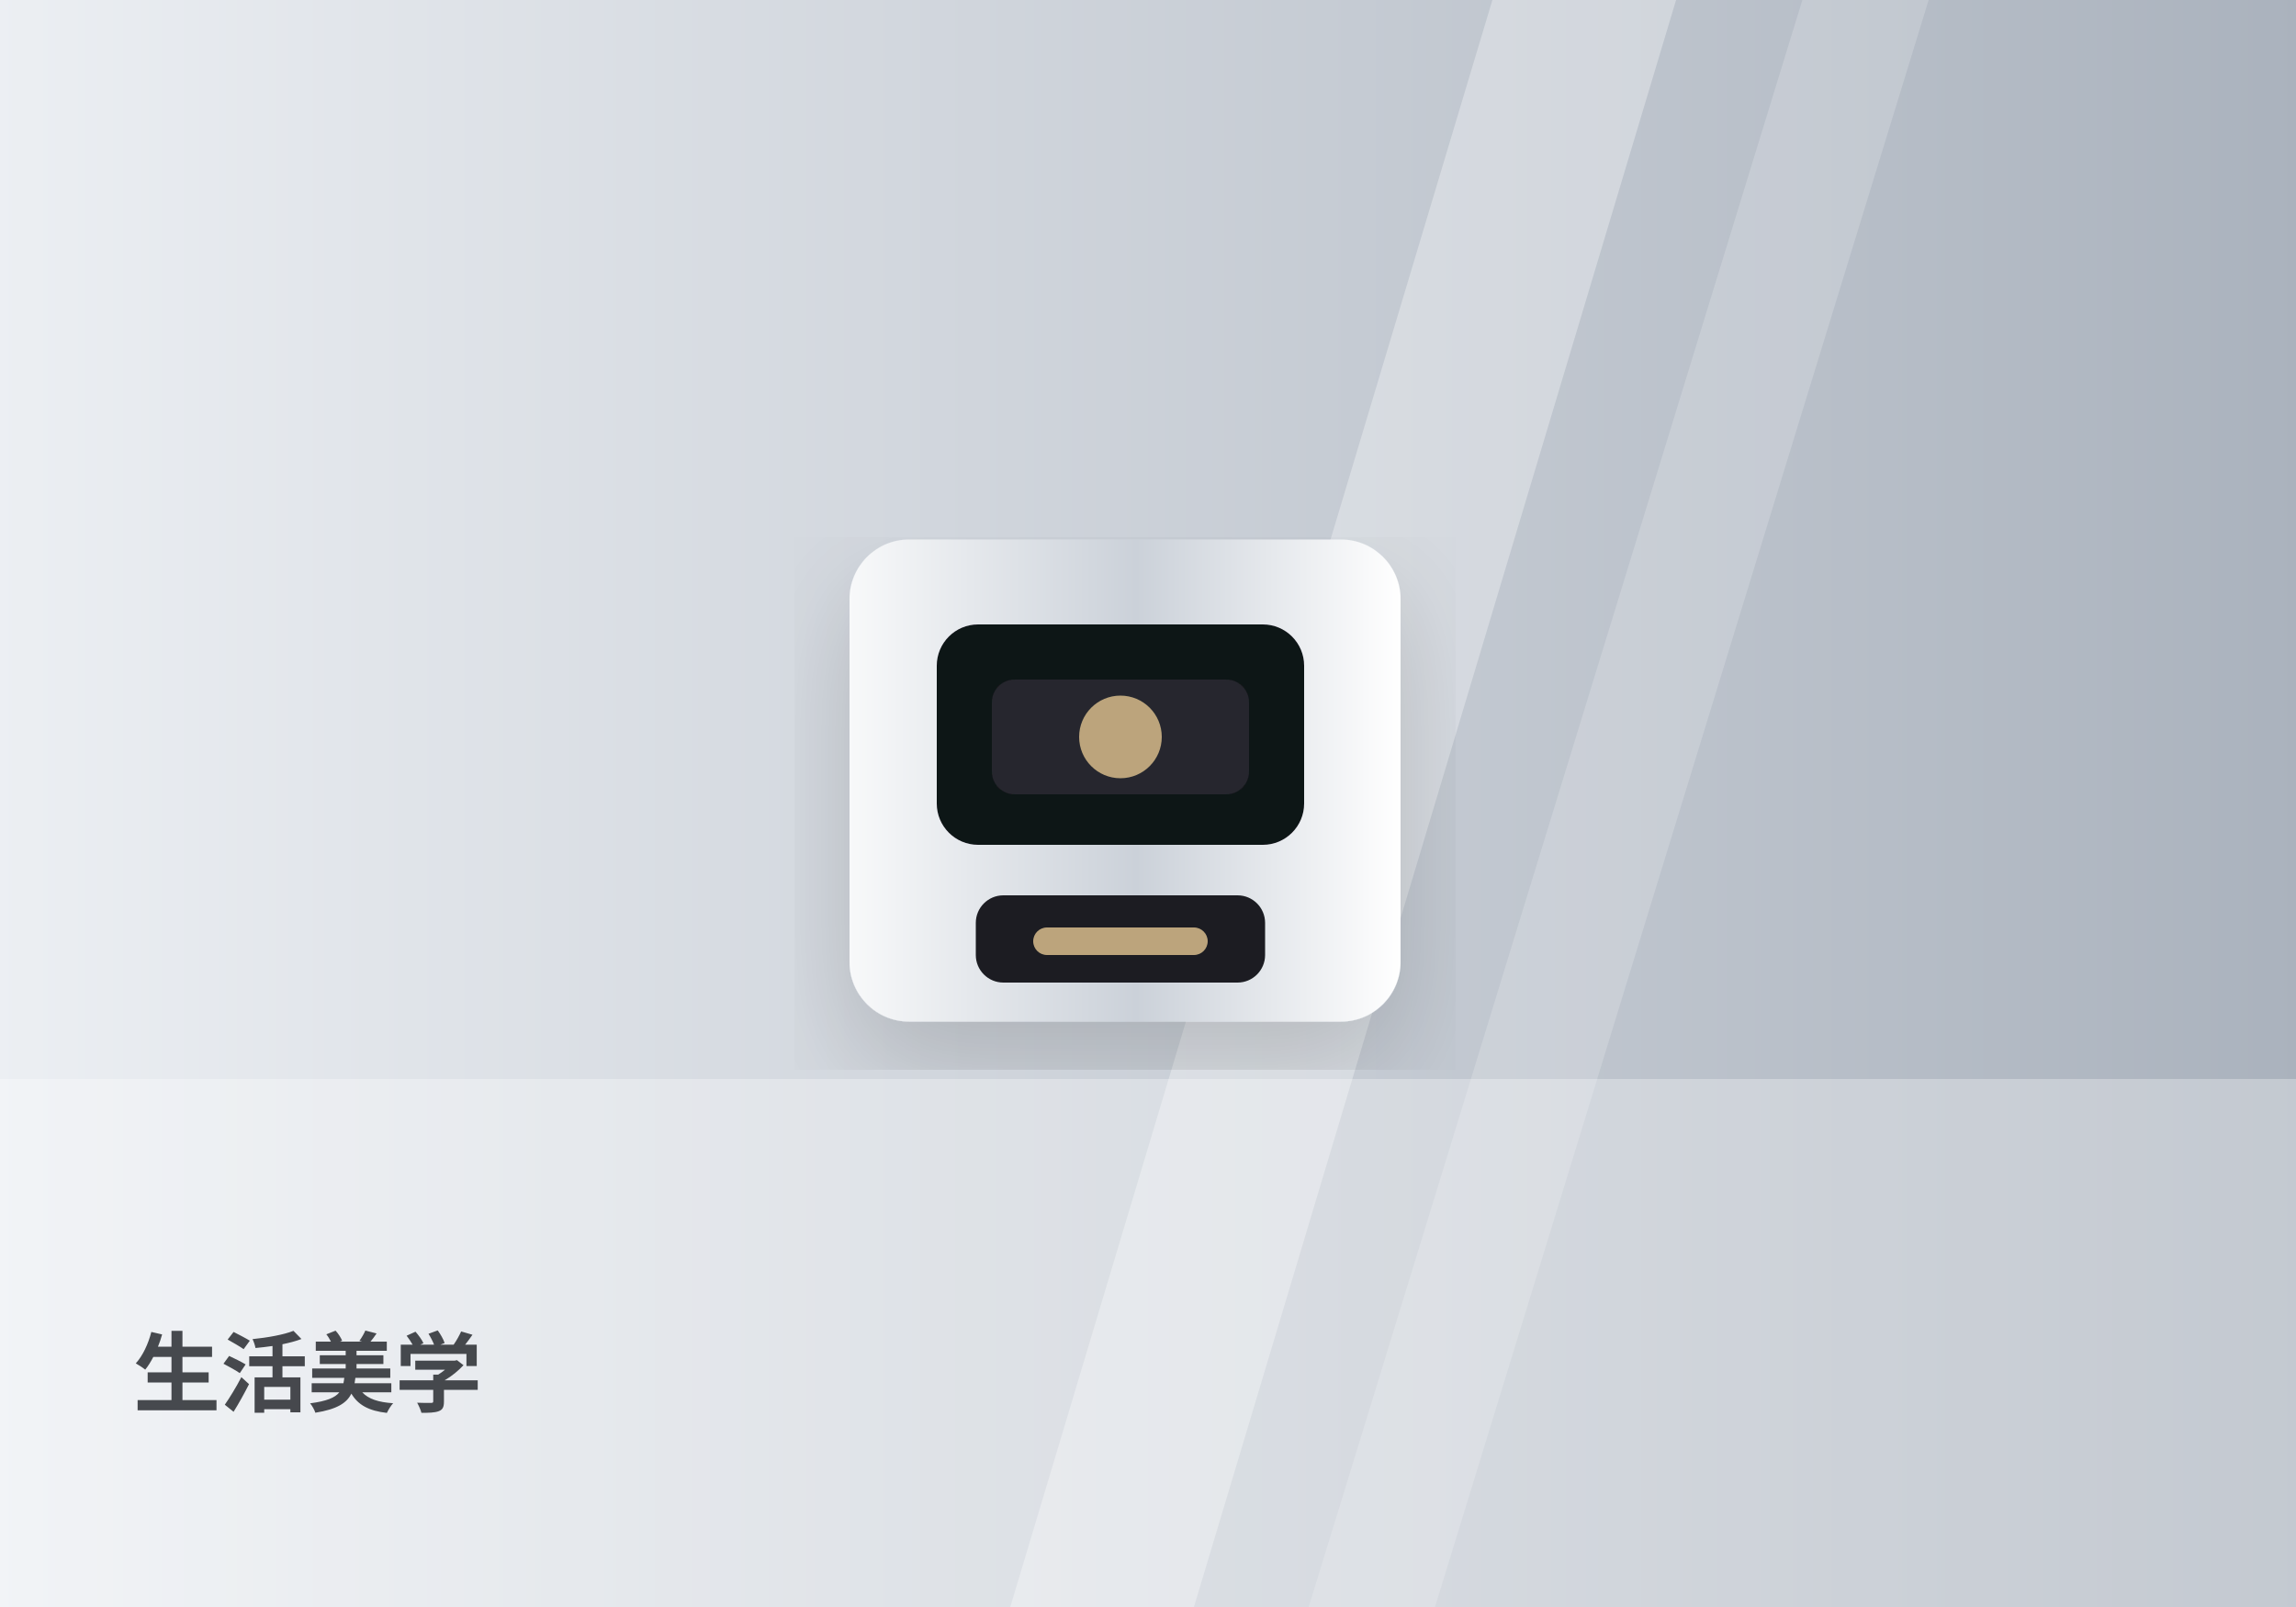
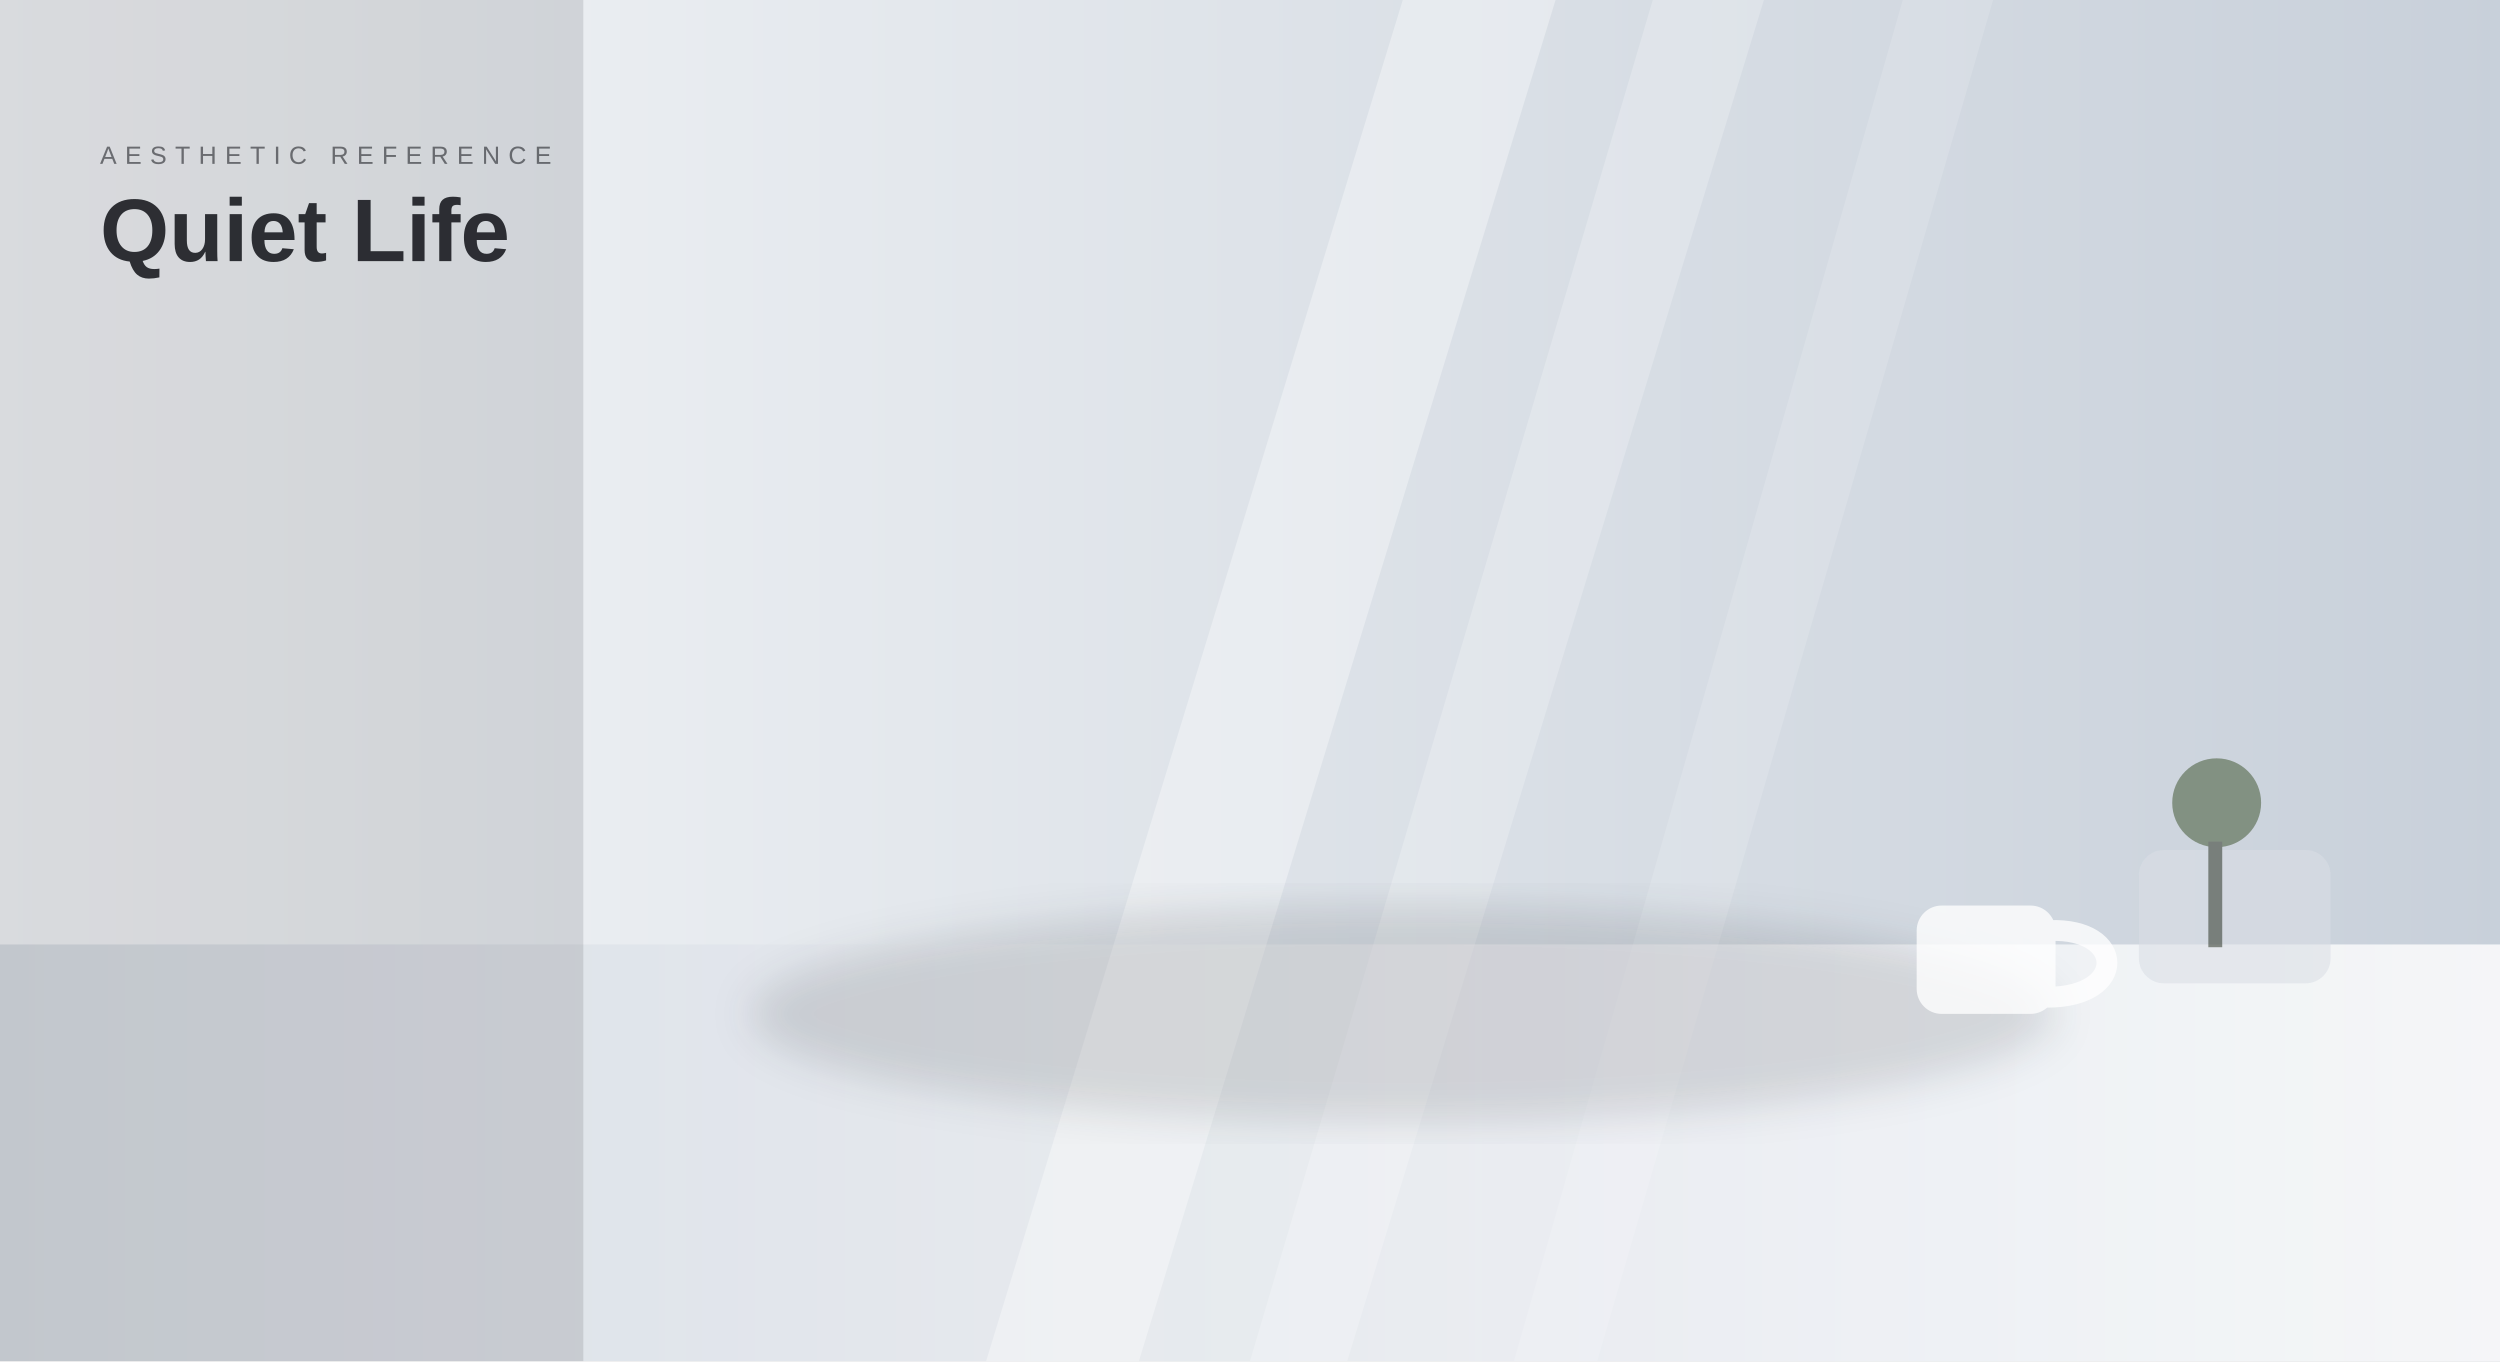
- <svg xmlns="http://www.w3.org/2000/svg" width="1000" height="700" viewBox="0 0 1000 700">
+ <svg xmlns="http://www.w3.org/2000/svg" width="1800" height="980" viewBox="0 0 1800 980">
  <defs>
-     <linearGradient id="g" x1="0" x2="1">
-       <stop offset="0" stop-color="#eceff3" />
-       <stop offset="1" stop-color="#aab2bd" />
+     <linearGradient id="bg" x1="0" x2="1">
+       <stop offset="0" stop-color="#f4f6f8" />
+       <stop offset="1" stop-color="#c8d0da" />
    </linearGradient>
-     <linearGradient id="m" x1="0" x2="1">
+     <linearGradient id="desk" x1="0" x2="1">
+       <stop offset="0" stop-color="#d8dde4" />
+       <stop offset="1" stop-color="#f8f9fb" />
+     </linearGradient>
+     <linearGradient id="metal" x1="0" x2="1">
      <stop offset="0" stop-color="#f8f9fa" />
-       <stop offset=".52" stop-color="#cbd1d9" />
-       <stop offset="1" stop-color="#ffffff" />
+       <stop offset=".35" stop-color="#bfc7d1" />
+       <stop offset=".62" stop-color="#ffffff" />
+       <stop offset="1" stop-color="#d2d8e0" />
    </linearGradient>
    <filter id="sd">
-       <feDropShadow dx="0" dy="20" stdDeviation="24" flood-color="#000" flood-opacity=".16" />
+       <feDropShadow dx="0" dy="26" stdDeviation="36" flood-color="#101216" flood-opacity=".20" />
+     </filter>
+     <filter id="blur">
+       <feGaussianBlur stdDeviation="14" />
    </filter>
  </defs>
-   <rect width="1000" height="700" fill="url(#g)" />
-   <rect x="0" y="470" width="1000" height="230" fill="#ffffff" opacity=".30" />
-   <polygon points="650,0 730,0 520,700 440,700" fill="#fff" opacity=".32" />
-   <polygon points="785,0 840,0 625,700 570,700" fill="#fff" opacity=".18" />
-   <g filter="url(#sd)">
-     <rect x="370" y="235" width="240" height="210" rx="26" fill="url(#m)" />
-     <rect x="408" y="272" width="160" height="96" rx="18" fill="#111319" />
-     <rect x="432" y="296" width="112" height="50" rx="10" fill="#25282d" />
-     <circle cx="488" cy="321" r="18" fill="#bca47c" />
-     <rect x="425" y="390" width="126" height="38" rx="12" fill="#1b1d22" />
-     <rect x="450" y="404" width="76" height="12" rx="6" fill="#bca47c" />
+   <rect width="1800" height="980" fill="url(#bg)" />
+   <rect y="680" width="1800" height="300" fill="url(#desk)" opacity=".92" />
+   <rect x="0" y="0" width="420" height="980" fill="#111318" opacity=".12" />
+   <polygon points="1010,0 1120,0 820,980 710,980" fill="#fff" opacity=".34" />
+   <polygon points="1190,0 1270,0 970,980 900,980" fill="#fff" opacity=".22" />
+   <polygon points="1370,0 1435,0 1150,980 1090,980" fill="#fff" opacity=".14" />
+   <ellipse cx="1010" cy="730" rx="470" ry="78" fill="#1b2028" opacity=".13" filter="url(#blur)" />
+   <g opacity=".78">
+     <rect x="1380" y="652" width="100" height="78" rx="18" fill="#ffffff" />
+     <path d="M1476 670 C1530 668 1532 718 1474 718" stroke="#ffffff" stroke-width="15" fill="none" />
+     <rect x="1540" y="612" width="138" height="96" rx="18" fill="#d9dee5" opacity=".72" />
+     <circle cx="1596" cy="578" r="32" fill="#6d7d68" />
+     <rect x="1590" y="606" width="10" height="76" fill="#60675f" />
  </g>
-   <text x="58" y="612" font-family="Arial" font-size="38" font-weight="700" fill="#171a1f" opacity=".78">生活美学</text>
+   <text x="72" y="118" font-family="Arial" font-size="18" letter-spacing="6" fill="#111318" opacity=".55">AESTHETIC REFERENCE</text>
+   <text x="72" y="188" font-family="Arial" font-size="64" font-weight="700" fill="#111318" opacity=".86">Quiet Life</text>
</svg>
